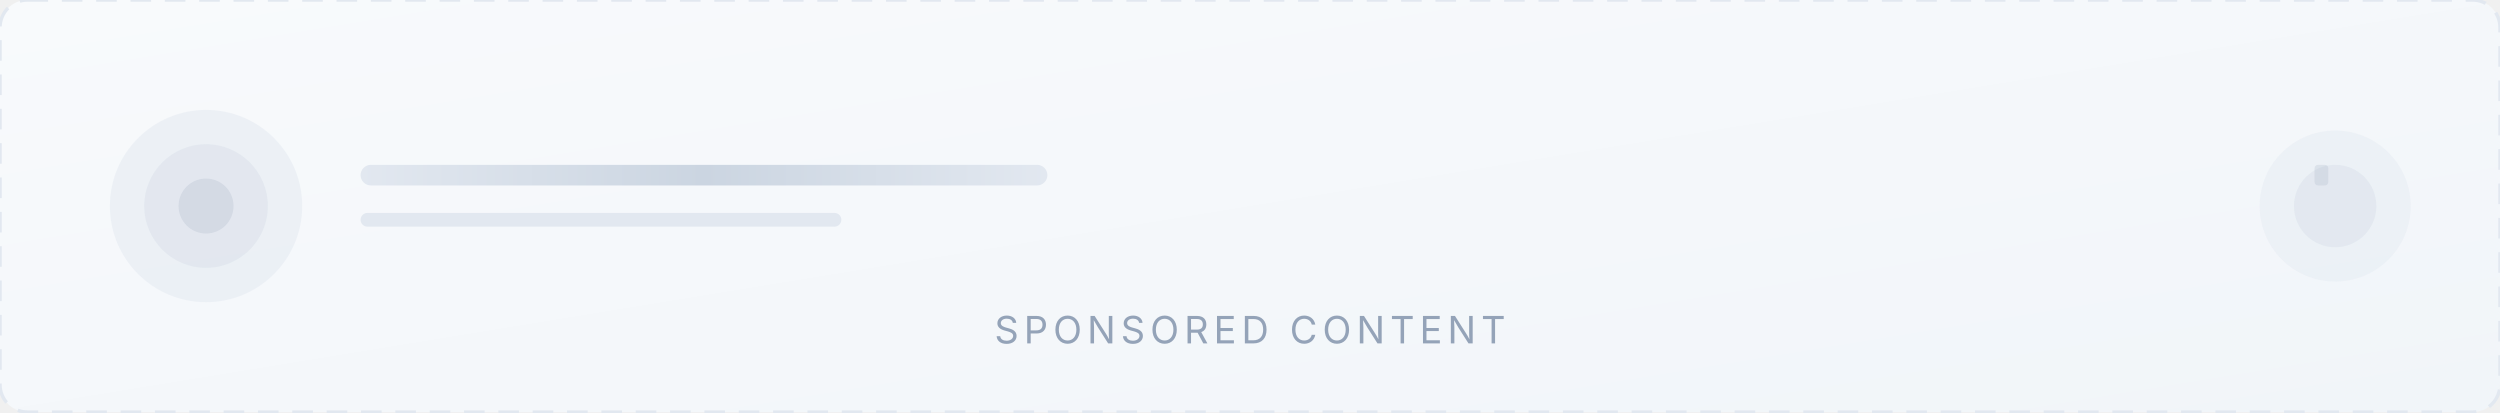
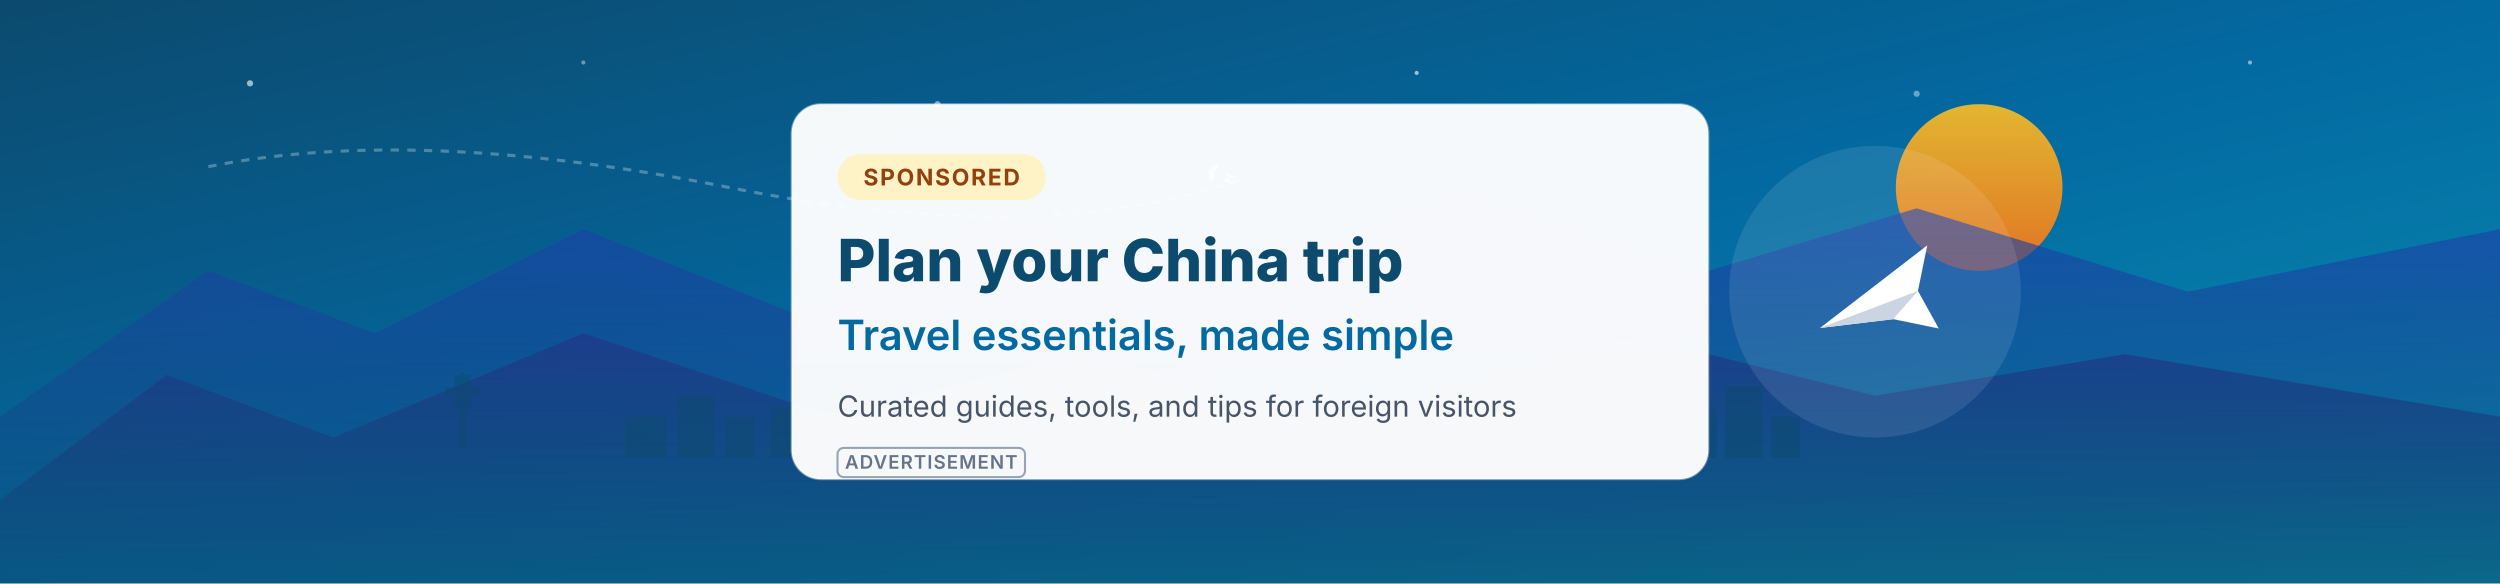
- <svg xmlns="http://www.w3.org/2000/svg" viewBox="0 0 728 120">
+ <svg xmlns="http://www.w3.org/2000/svg" viewBox="0 0 1200 280" width="1200" height="280" preserveAspectRatio="xMidYMid slice">
  <defs>
    <linearGradient id="bg" x1="0%" y1="0%" x2="100%" y2="100%">
-       <stop offset="0%" stop-color="#f8fafc" />
-       <stop offset="100%" stop-color="#f1f5f9" />
+       <stop offset="0%" stop-color="#0c4a6e" />
+       <stop offset="50%" stop-color="#0369a1" />
+       <stop offset="100%" stop-color="#0891b2" />
    </linearGradient>
-     <linearGradient id="line" x1="0%" y1="0%" x2="100%" y2="0%">
-       <stop offset="0%" stop-color="#e2e8f0" />
-       <stop offset="50%" stop-color="#cbd5e1" />
-       <stop offset="100%" stop-color="#e2e8f0" />
+     <linearGradient id="sun" x1="0%" y1="0%" x2="0%" y2="100%">
+       <stop offset="0%" stop-color="#fbbf24" />
+       <stop offset="100%" stop-color="#f97316" />
+     </linearGradient>
+     <linearGradient id="mountain" x1="0%" y1="0%" x2="0%" y2="100%">
+       <stop offset="0%" stop-color="#1e3a8a" stop-opacity="0.85" />
+       <stop offset="100%" stop-color="#0c4a6e" stop-opacity="0.4" />
+     </linearGradient>
+     <linearGradient id="mountain2" x1="0%" y1="0%" x2="0%" y2="100%">
+       <stop offset="0%" stop-color="#1e40af" stop-opacity="0.7" />
+       <stop offset="100%" stop-color="#0c4a6e" stop-opacity="0.3" />
    </linearGradient>
  </defs>
-   <rect width="728" height="120" rx="8" fill="url(#bg)" stroke="#e2e8f0" stroke-width="1" stroke-dasharray="6,4" />
-   <circle cx="60" cy="60" r="28" fill="#e2e8f0" opacity="0.5" />
-   <circle cx="60" cy="60" r="18" fill="#cbd5e1" opacity="0.3" />
-   <circle cx="60" cy="60" r="8" fill="#94a3b8" opacity="0.2" />
-   <rect x="105" y="48" width="200" height="6" rx="3" fill="url(#line)" />
-   <rect x="105" y="62" width="140" height="4" rx="2" fill="#e2e8f0" />
-   <circle cx="680" cy="60" r="22" fill="#e2e8f0" opacity="0.4" />
-   <circle cx="680" cy="60" r="12" fill="#cbd5e1" opacity="0.3" />
-   <rect x="674" y="48" width="4" height="6" rx="1" fill="#94a3b8" opacity="0.2" />
-   <text x="364" y="100" text-anchor="middle" font-family="system-ui, -apple-system, sans-serif" font-size="11" fill="#94a3b8" letter-spacing="1.5">SPONSORED CONTENT</text>
+   <rect width="1200" height="280" fill="url(#bg)" />
+   <circle cx="120" cy="40" r="1.5" fill="#fff" opacity="0.6" />
+   <circle cx="280" cy="30" r="1" fill="#fff" opacity="0.4" />
+   <circle cx="450" cy="50" r="1.5" fill="#fff" opacity="0.5" />
+   <circle cx="680" cy="35" r="1" fill="#fff" opacity="0.6" />
+   <circle cx="920" cy="45" r="1.5" fill="#fff" opacity="0.4" />
+   <circle cx="1080" cy="30" r="1" fill="#fff" opacity="0.5" />
+   <circle cx="950" cy="90" r="40" fill="url(#sun)" opacity="0.9" />
+   <path d="M 0 200 L 100 130 L 180 160 L 280 110 L 380 150 L 480 100 L 580 140 L 700 90 L 820 130 L 920 100 L 1050 140 L 1200 110 L 1200 280 L 0 280 Z" fill="url(#mountain2)" />
+   <path d="M 0 240 L 80 180 L 160 210 L 280 160 L 400 200 L 520 170 L 640 200 L 780 160 L 900 190 L 1020 170 L 1200 200 L 1200 280 L 0 280 Z" fill="url(#mountain)" />
+   <g opacity="0.5" fill="#0c4a6e">
+     <rect x="220" y="195" width="4" height="20" />
+     <rect x="217" y="190" width="10" height="6" />
+     <rect x="214" y="186" width="16" height="4" />
+     <rect x="218" y="180" width="8" height="6" />
+     <polygon points="222,178 218,184 226,184" />
+     <rect x="300" y="200" width="20" height="20" />
+     <rect x="325" y="190" width="18" height="30" />
+     <rect x="348" y="200" width="14" height="20" />
+     <rect x="370" y="195" width="22" height="25" />
+     <rect x="500" y="200" width="18" height="20" />
+     <rect x="525" y="185" width="20" height="35" />
+     <rect x="550" y="195" width="16" height="25" />
+     <rect x="800" y="195" width="24" height="25" />
+     <rect x="828" y="185" width="18" height="35" />
+     <rect x="850" y="200" width="14" height="20" />
+   </g>
+   <g opacity="0.7">
+     <path d="M 100 80 Q 200 60 350 90 T 600 85" stroke="#fff" stroke-width="1.5" fill="none" stroke-dasharray="4,4" opacity="0.4" />
+     <g transform="translate(580, 82) rotate(20)">
+       <path d="M -10 0 L 10 0 L 8 -2 L 14 -2 L 10 0 L 8 2 L 14 2 L 10 0 Z M 0 0 L 2 -4 L 4 -4 L 3 0 L 4 4 L 2 4 Z" fill="#fff" />
+     </g>
+   </g>
+   <rect x="380" y="50" width="440" height="180" rx="14" fill="#fff" opacity="0.96" />
+   <rect x="380" y="50" width="440" height="180" rx="14" fill="none" stroke="#fff" stroke-opacity="0.4" stroke-width="1" />
+   <rect x="402" y="74" width="100" height="22" rx="11" fill="#fef3c7" />
+   <text x="452" y="89" font-family="-apple-system, BlinkMacSystemFont, 'Segoe UI', sans-serif" font-size="11" font-weight="700" fill="#92400e" text-anchor="middle" letter-spacing="0.8">SPONSORED</text>
+   <text x="402" y="135" font-family="-apple-system, BlinkMacSystemFont, 'Segoe UI', sans-serif" font-size="28" font-weight="800" fill="#0c4a6e">Plan your China trip</text>
+   <text x="402" y="168" font-family="-apple-system, BlinkMacSystemFont, 'Segoe UI', sans-serif" font-size="20" font-weight="600" fill="#0369a1">Travel essentials, made simple</text>
+   <text x="402" y="200" font-family="-apple-system, BlinkMacSystemFont, 'Segoe UI', sans-serif" font-size="14" fill="#475569">Curated guides, tools, and tips for foreign visitors</text>
+   <g transform="translate(402, 215)">
+     <rect x="0" y="0" width="90" height="14" rx="3" fill="none" stroke="#94a3b8" stroke-width="1" />
+     <text x="45" y="10" font-family="-apple-system, BlinkMacSystemFont, sans-serif" font-size="9" font-weight="600" fill="#64748b" text-anchor="middle" letter-spacing="0.5">ADVERTISEMENT</text>
+   </g>
+   <g transform="translate(900, 140)">
+     <circle cx="0" cy="0" r="70" fill="#fff" opacity="0.1" />
+     <g transform="rotate(-15)">
+       <path d="M -30 10 L 30 -15 L 20 5 L 25 25 L 5 15 Z" fill="#fff" />
+       <path d="M -30 10 L 20 5 L 5 15 Z" fill="#cbd5e1" />
+     </g>
+   </g>
</svg>
